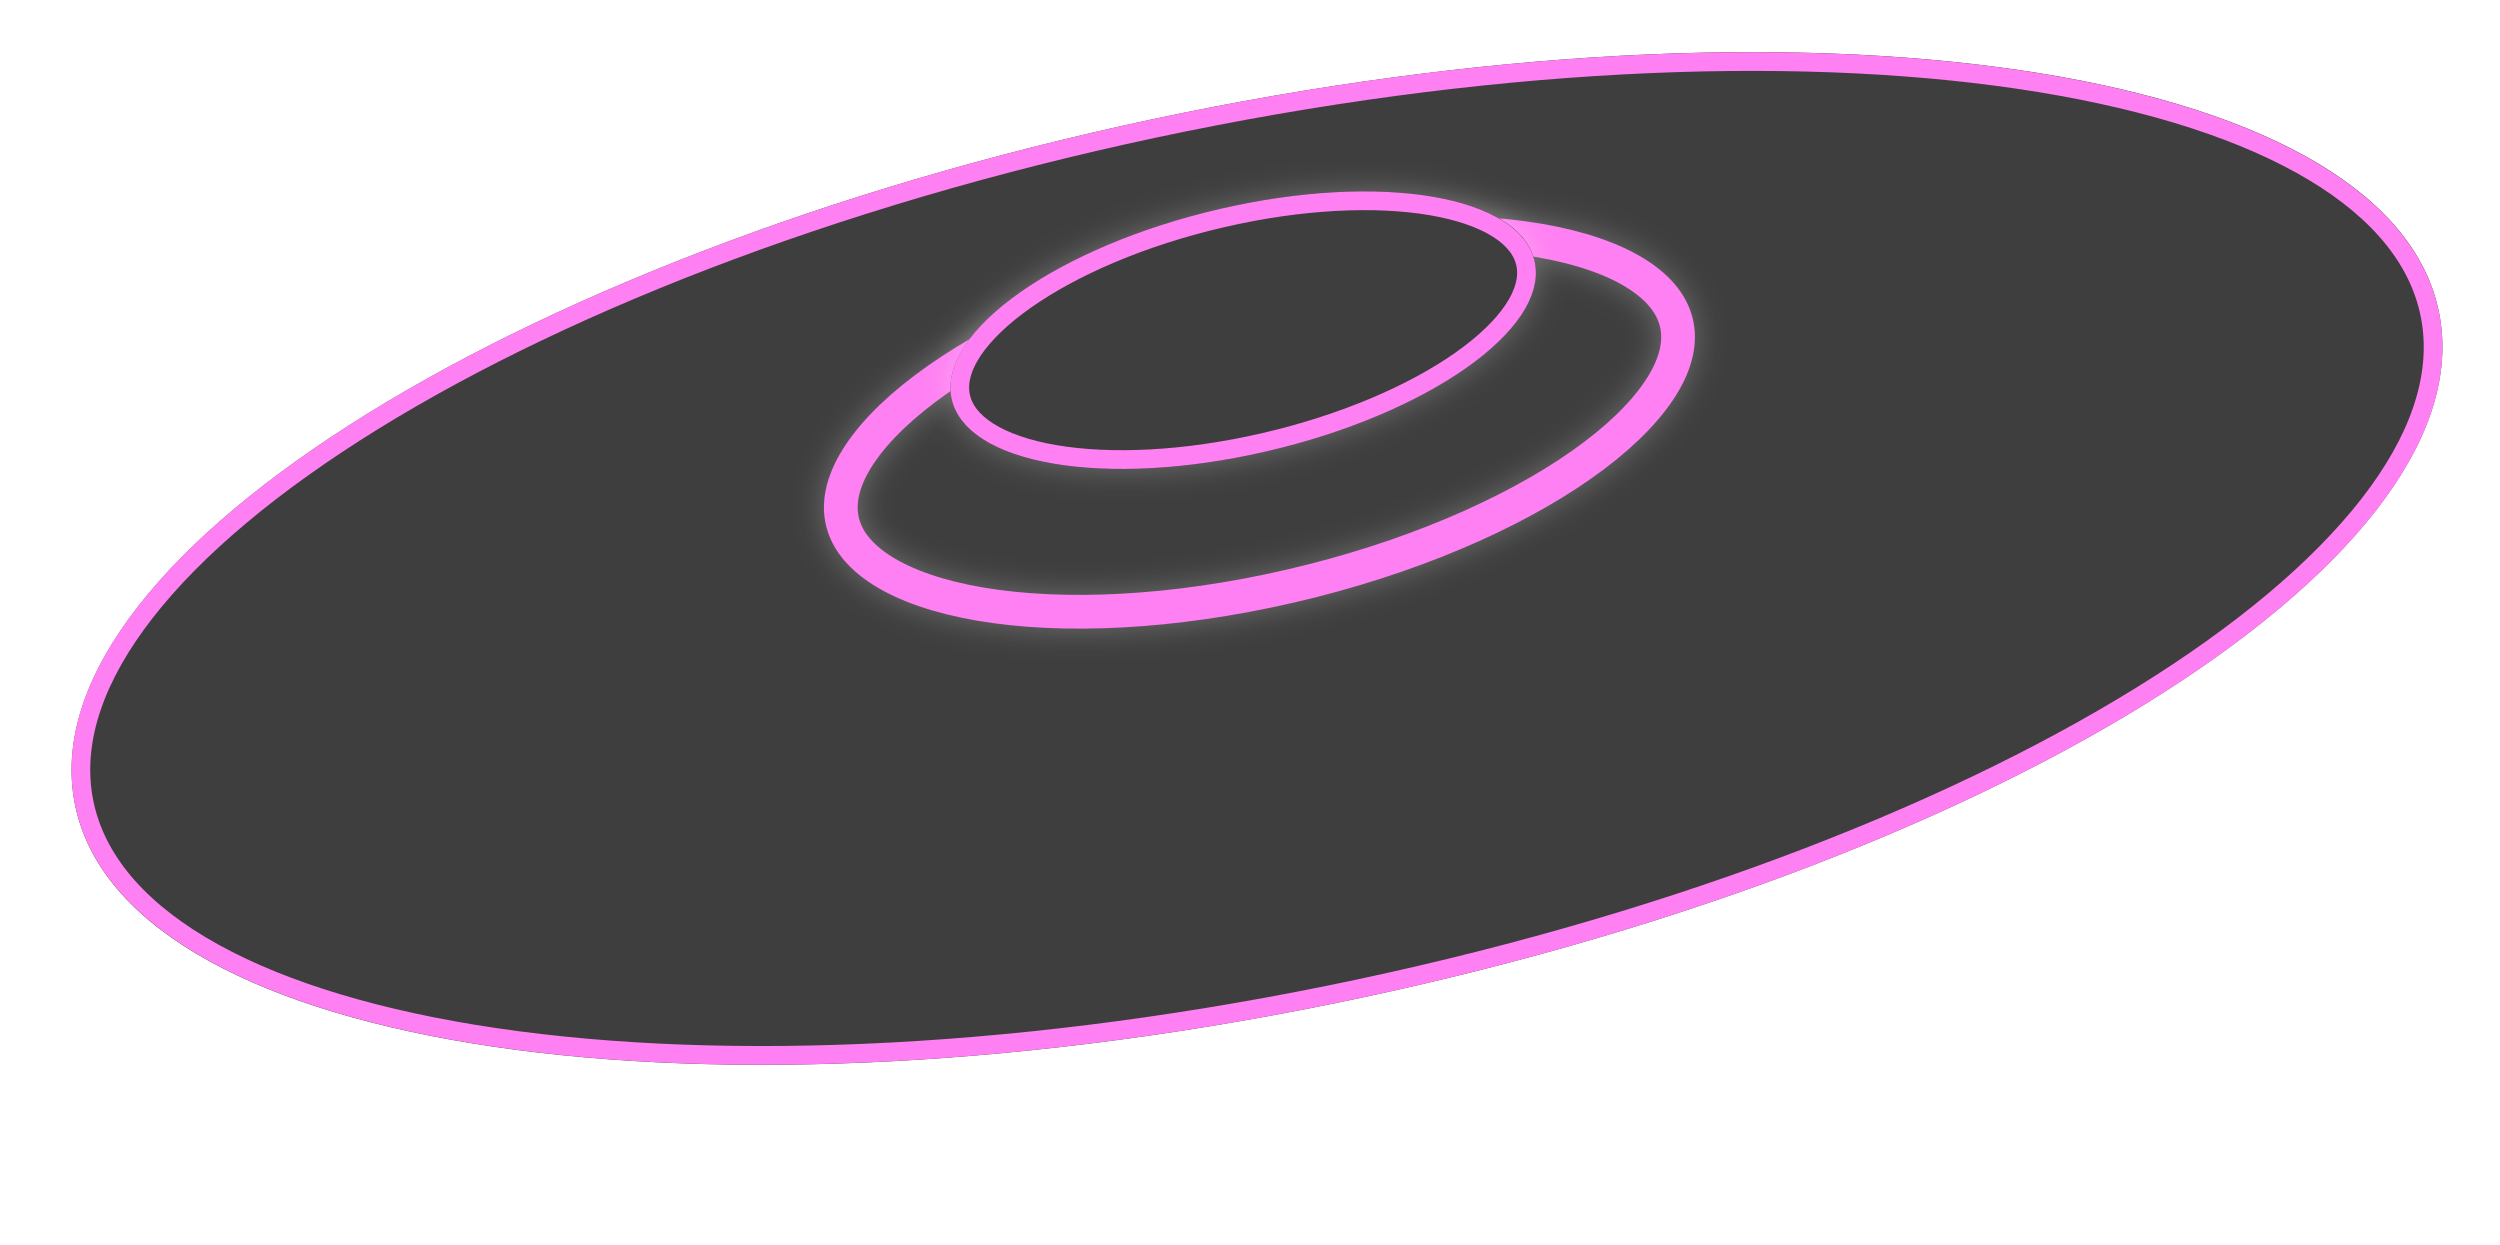
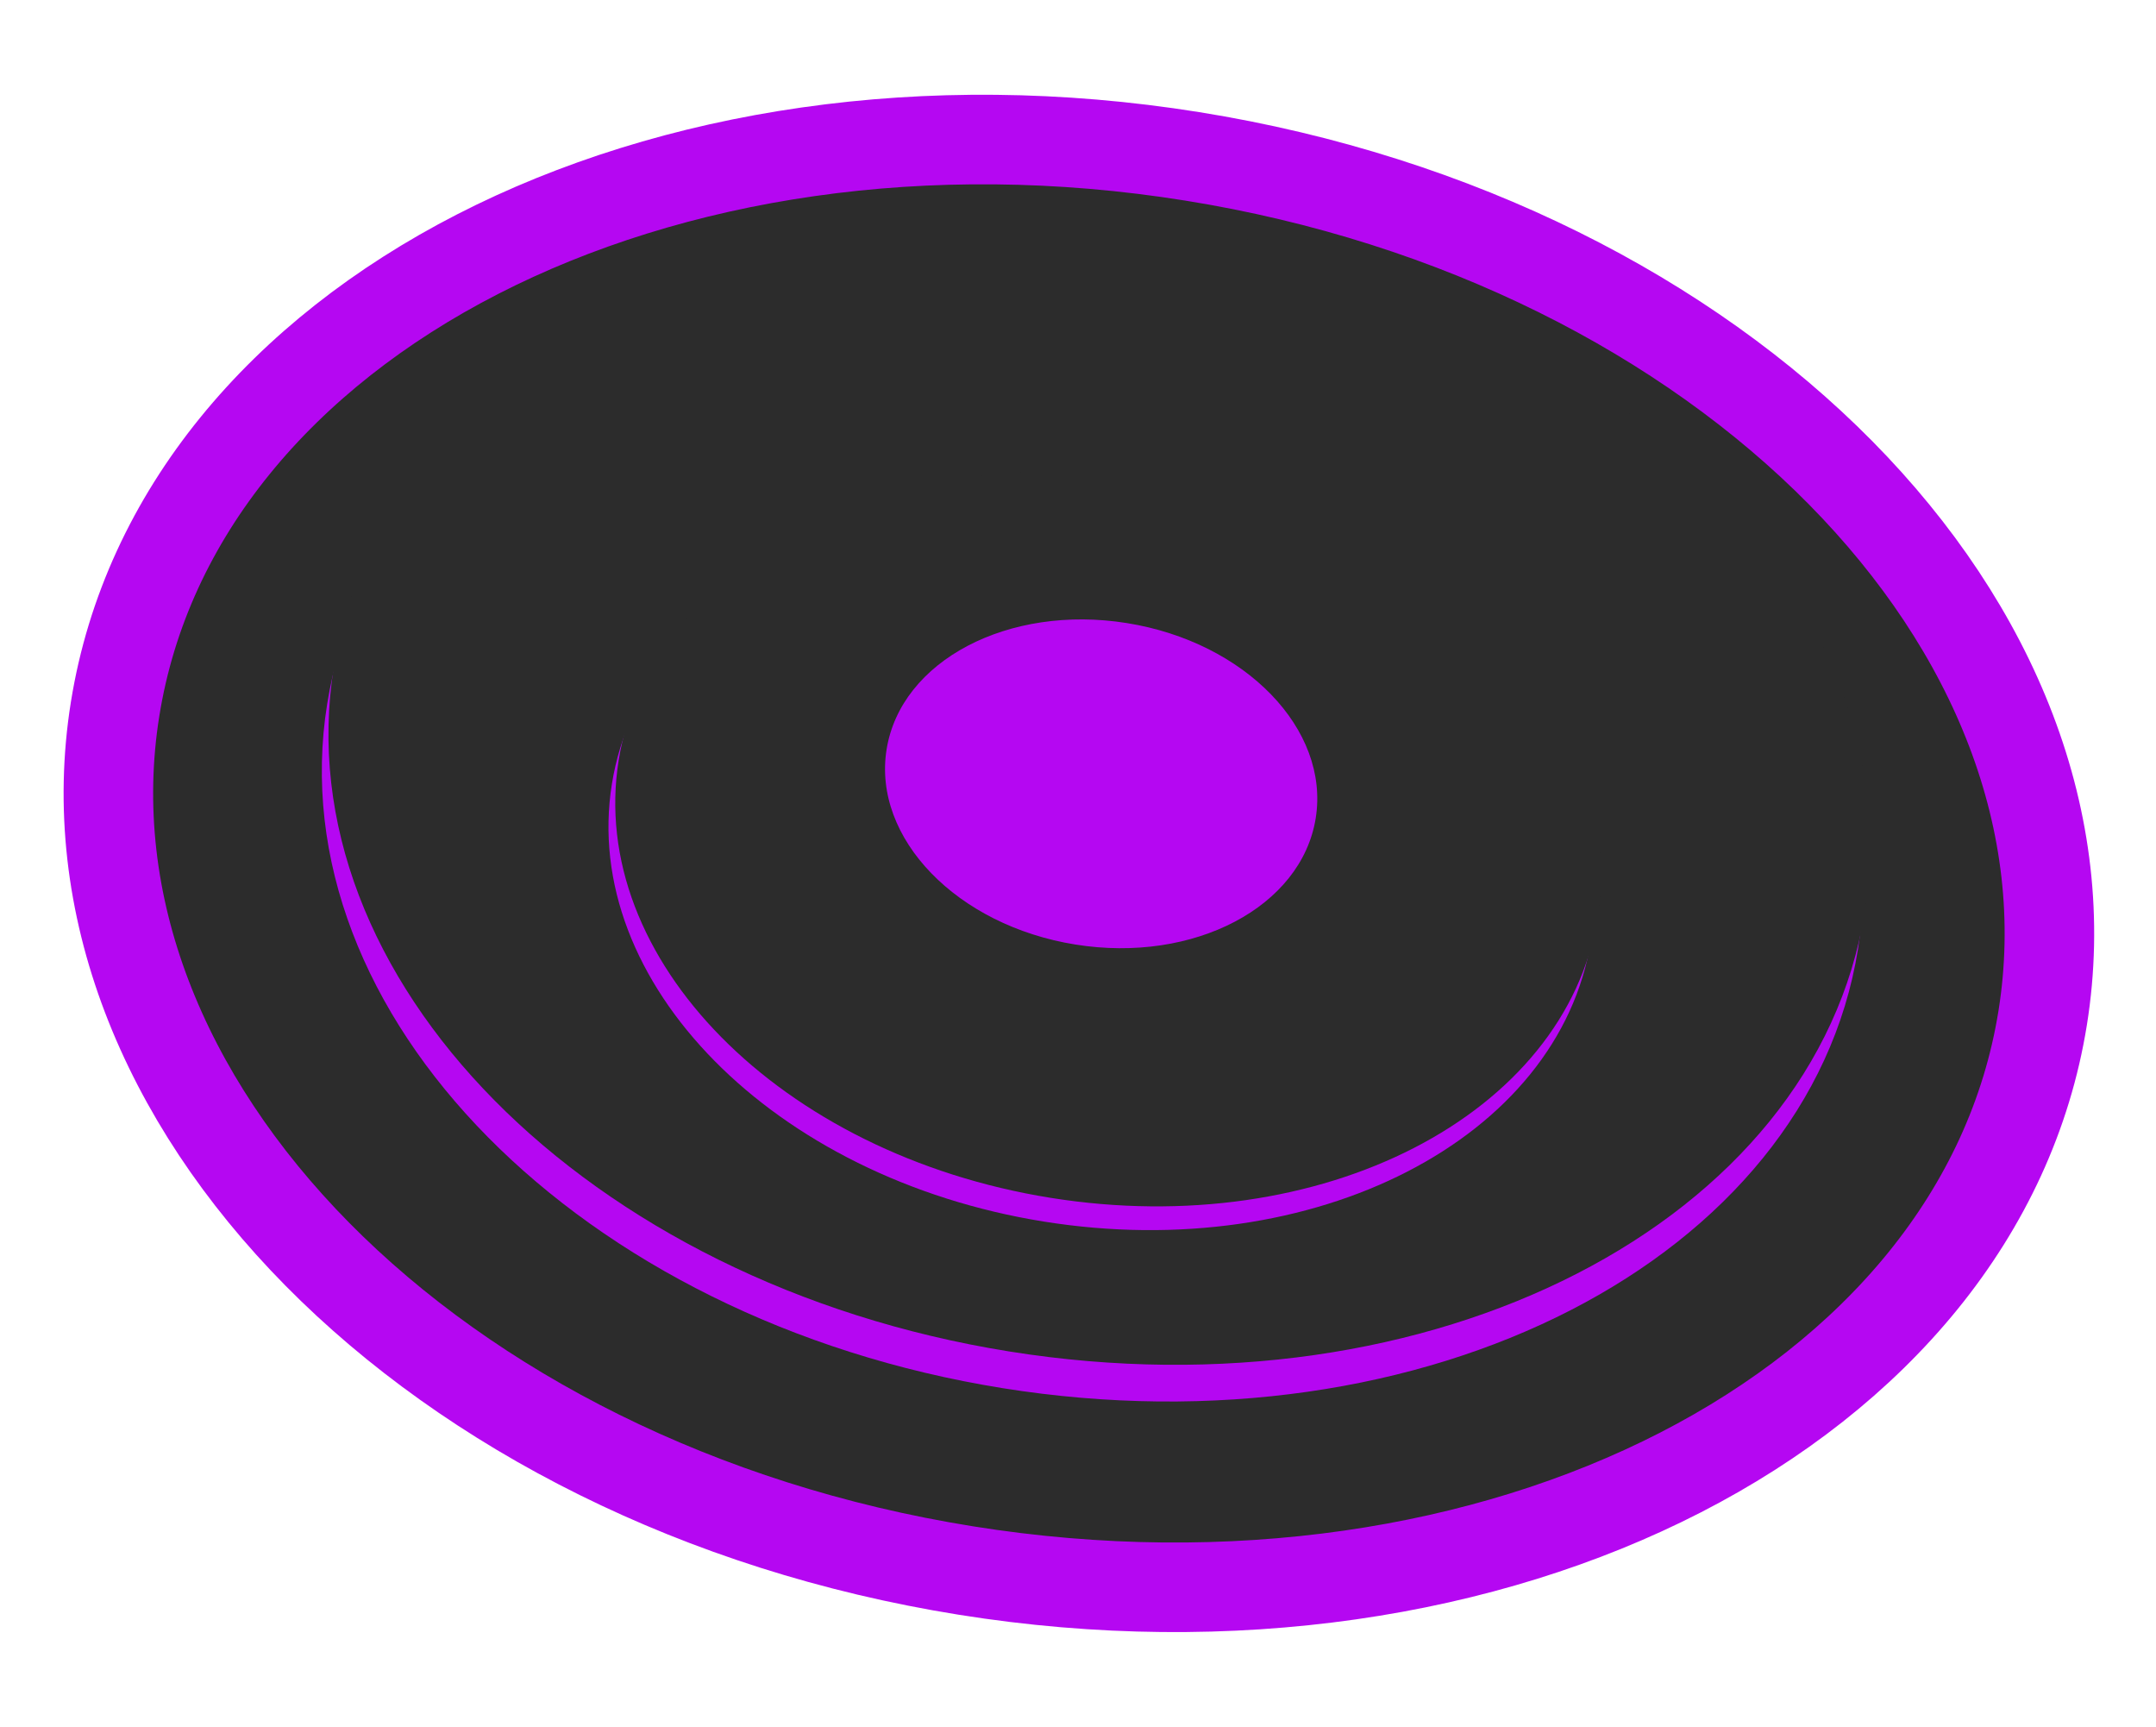
- <svg xmlns="http://www.w3.org/2000/svg" width="667" height="332" viewBox="0 0 667 332" fill="none">
+ <svg xmlns="http://www.w3.org/2000/svg" width="602" height="482" viewBox="0 0 602 482" fill="none">
  <g id="ride">
-     <g id="Ellipse 65" filter="url(#filter0_d)">
-       <ellipse rx="322.093" ry="120.512" transform="matrix(0.97999 -0.199049 -0.16361 -0.986525 335.365 149)" fill="#3E3E3E" />
-       <path d="M648.563 85.385C646 69.931 635.202 56.599 617.216 45.826C599.233 35.056 574.318 27.012 544.144 22.084C483.815 12.23 403.005 14.918 316.057 32.579C229.109 50.239 152.703 79.484 99.468 112.404C72.841 128.869 52.131 146.18 38.777 163.315C25.42 180.454 19.604 197.161 22.167 212.615C24.73 228.069 35.527 241.401 53.514 252.174C71.496 262.944 96.411 270.988 126.585 275.916C186.914 285.77 267.724 283.082 354.672 265.421C441.621 247.761 518.027 218.516 571.262 185.596C597.888 169.131 618.598 151.82 631.952 134.685C645.31 117.546 651.126 100.839 648.563 85.385Z" stroke="#FF80F2" stroke-width="5" />
-     </g>
-     <g id="Ellipse 66" filter="url(#filter1_d)">
-       <path d="M224.609 138.434C223.648 133.345 225.116 127.515 229.442 121.063C233.78 114.594 240.786 107.839 250.151 101.262C268.861 88.121 296.21 76.234 327.756 68.934C359.302 61.633 388.662 60.395 410.563 64.137C421.524 66.01 430.39 69.093 436.706 73.096C443.006 77.088 446.462 81.779 447.424 86.867C448.386 91.956 446.917 97.786 442.591 104.238C438.254 110.706 431.247 117.462 421.883 124.039C403.172 137.18 375.824 149.066 344.278 156.367C312.732 163.668 283.371 164.906 261.47 161.164C250.509 159.291 241.643 156.208 235.327 152.205C229.027 148.213 225.571 143.522 224.609 138.434Z" stroke="#FF80F2" stroke-width="9" />
-     </g>
-     <g id="Ellipse 67" filter="url(#filter2_d)">
-       <ellipse rx="79.898" ry="32.934" transform="matrix(-0.97425 0.225471 -0.18568 -0.98261 331.666 88.0898)" fill="#3E3E3E" />
-       <path d="M256.261 105.541C255.58 101.938 256.634 97.873 259.594 93.458C262.561 89.034 267.329 84.447 273.658 80.002C286.305 71.119 304.758 63.105 326.015 58.185C347.272 53.266 367.08 52.425 381.884 54.955C389.292 56.221 395.321 58.309 399.641 61.047C403.952 63.779 406.39 67.036 407.07 70.639C407.751 74.241 406.697 78.307 403.737 82.721C400.77 87.145 396.003 91.733 389.674 96.178C377.026 105.061 358.573 113.075 337.317 117.994C316.06 122.914 296.252 123.754 281.447 121.225C274.039 119.959 268.01 117.87 263.69 115.132C259.38 112.4 256.942 109.143 256.261 105.541Z" stroke="#FF80F2" stroke-width="5" />
-     </g>
+     <ellipse id="Ellipse 147" cx="301.25" cy="241.018" rx="272.542" ry="199.892" transform="rotate(9.09949 301.25 241.018)" fill="#2C2C2C" stroke="#B507F2" stroke-width="25" />
+     <ellipse id="Ellipse 175" cx="305.065" cy="230.752" rx="216.439" ry="158.744" transform="rotate(9.09949 305.065 230.752)" fill="#B507F2" />
+     <ellipse id="Ellipse 176" cx="306.915" cy="220.507" rx="216.439" ry="158.744" transform="rotate(9.09949 306.915 220.507)" fill="#2C2C2C" />
+     <ellipse id="Ellipse 177" cx="307.53" cy="240.751" rx="138.423" ry="101.524" transform="rotate(9.09949 307.53 240.751)" fill="#B507F2" />
+     <ellipse id="Ellipse 178" cx="309.426" cy="234.125" rx="138.423" ry="101.524" transform="rotate(9.09949 309.426 234.125)" fill="#2C2C2C" />
+     <ellipse id="Ellipse 174" cx="307.466" cy="218.796" rx="60.675" ry="45.439" transform="rotate(9.09949 307.466 218.796)" fill="#B507F2" />
  </g>
-   <defs>
-     <filter id="filter0_d" x="11.091" y="5.901" width="648.548" height="286.198" filterUnits="userSpaceOnUse" color-interpolation-filters="sRGB">
-       <feFlood flood-opacity="0" result="BackgroundImageFix" />
-       <feColorMatrix in="SourceAlpha" type="matrix" values="0 0 0 0 0 0 0 0 0 0 0 0 0 0 0 0 0 0 127 0" />
-       <feOffset />
-       <feGaussianBlur stdDeviation="4" />
-       <feColorMatrix type="matrix" values="0 0 0 0 1 0 0 0 0 1 0 0 0 0 1 0 0 0 0.25 0" />
-       <feBlend mode="normal" in2="BackgroundImageFix" result="effect1_dropShadow" />
-       <feBlend mode="normal" in="SourceGraphic" in2="effect1_dropShadow" result="shape" />
-     </filter>
-     <filter id="filter1_d" x="211.862" y="49.545" width="248.308" height="126.21" filterUnits="userSpaceOnUse" color-interpolation-filters="sRGB">
-       <feFlood flood-opacity="0" result="BackgroundImageFix" />
-       <feColorMatrix in="SourceAlpha" type="matrix" values="0 0 0 0 0 0 0 0 0 0 0 0 0 0 0 0 0 0 127 0" />
-       <feOffset />
-       <feGaussianBlur stdDeviation="4" />
-       <feColorMatrix type="matrix" values="0 0 0 0 1 0 0 0 0 1 0 0 0 0 1 0 0 0 0.25 0" />
-       <feBlend mode="normal" in2="BackgroundImageFix" result="effect1_dropShadow" />
-       <feBlend mode="normal" in="SourceGraphic" in2="effect1_dropShadow" result="shape" />
-     </filter>
-     <filter id="filter2_d" x="245.582" y="43.046" width="172.168" height="90.088" filterUnits="userSpaceOnUse" color-interpolation-filters="sRGB">
-       <feFlood flood-opacity="0" result="BackgroundImageFix" />
-       <feColorMatrix in="SourceAlpha" type="matrix" values="0 0 0 0 0 0 0 0 0 0 0 0 0 0 0 0 0 0 127 0" />
-       <feOffset />
-       <feGaussianBlur stdDeviation="4" />
-       <feColorMatrix type="matrix" values="0 0 0 0 1 0 0 0 0 1 0 0 0 0 1 0 0 0 0.25 0" />
-       <feBlend mode="normal" in2="BackgroundImageFix" result="effect1_dropShadow" />
-       <feBlend mode="normal" in="SourceGraphic" in2="effect1_dropShadow" result="shape" />
-     </filter>
-   </defs>
</svg>
